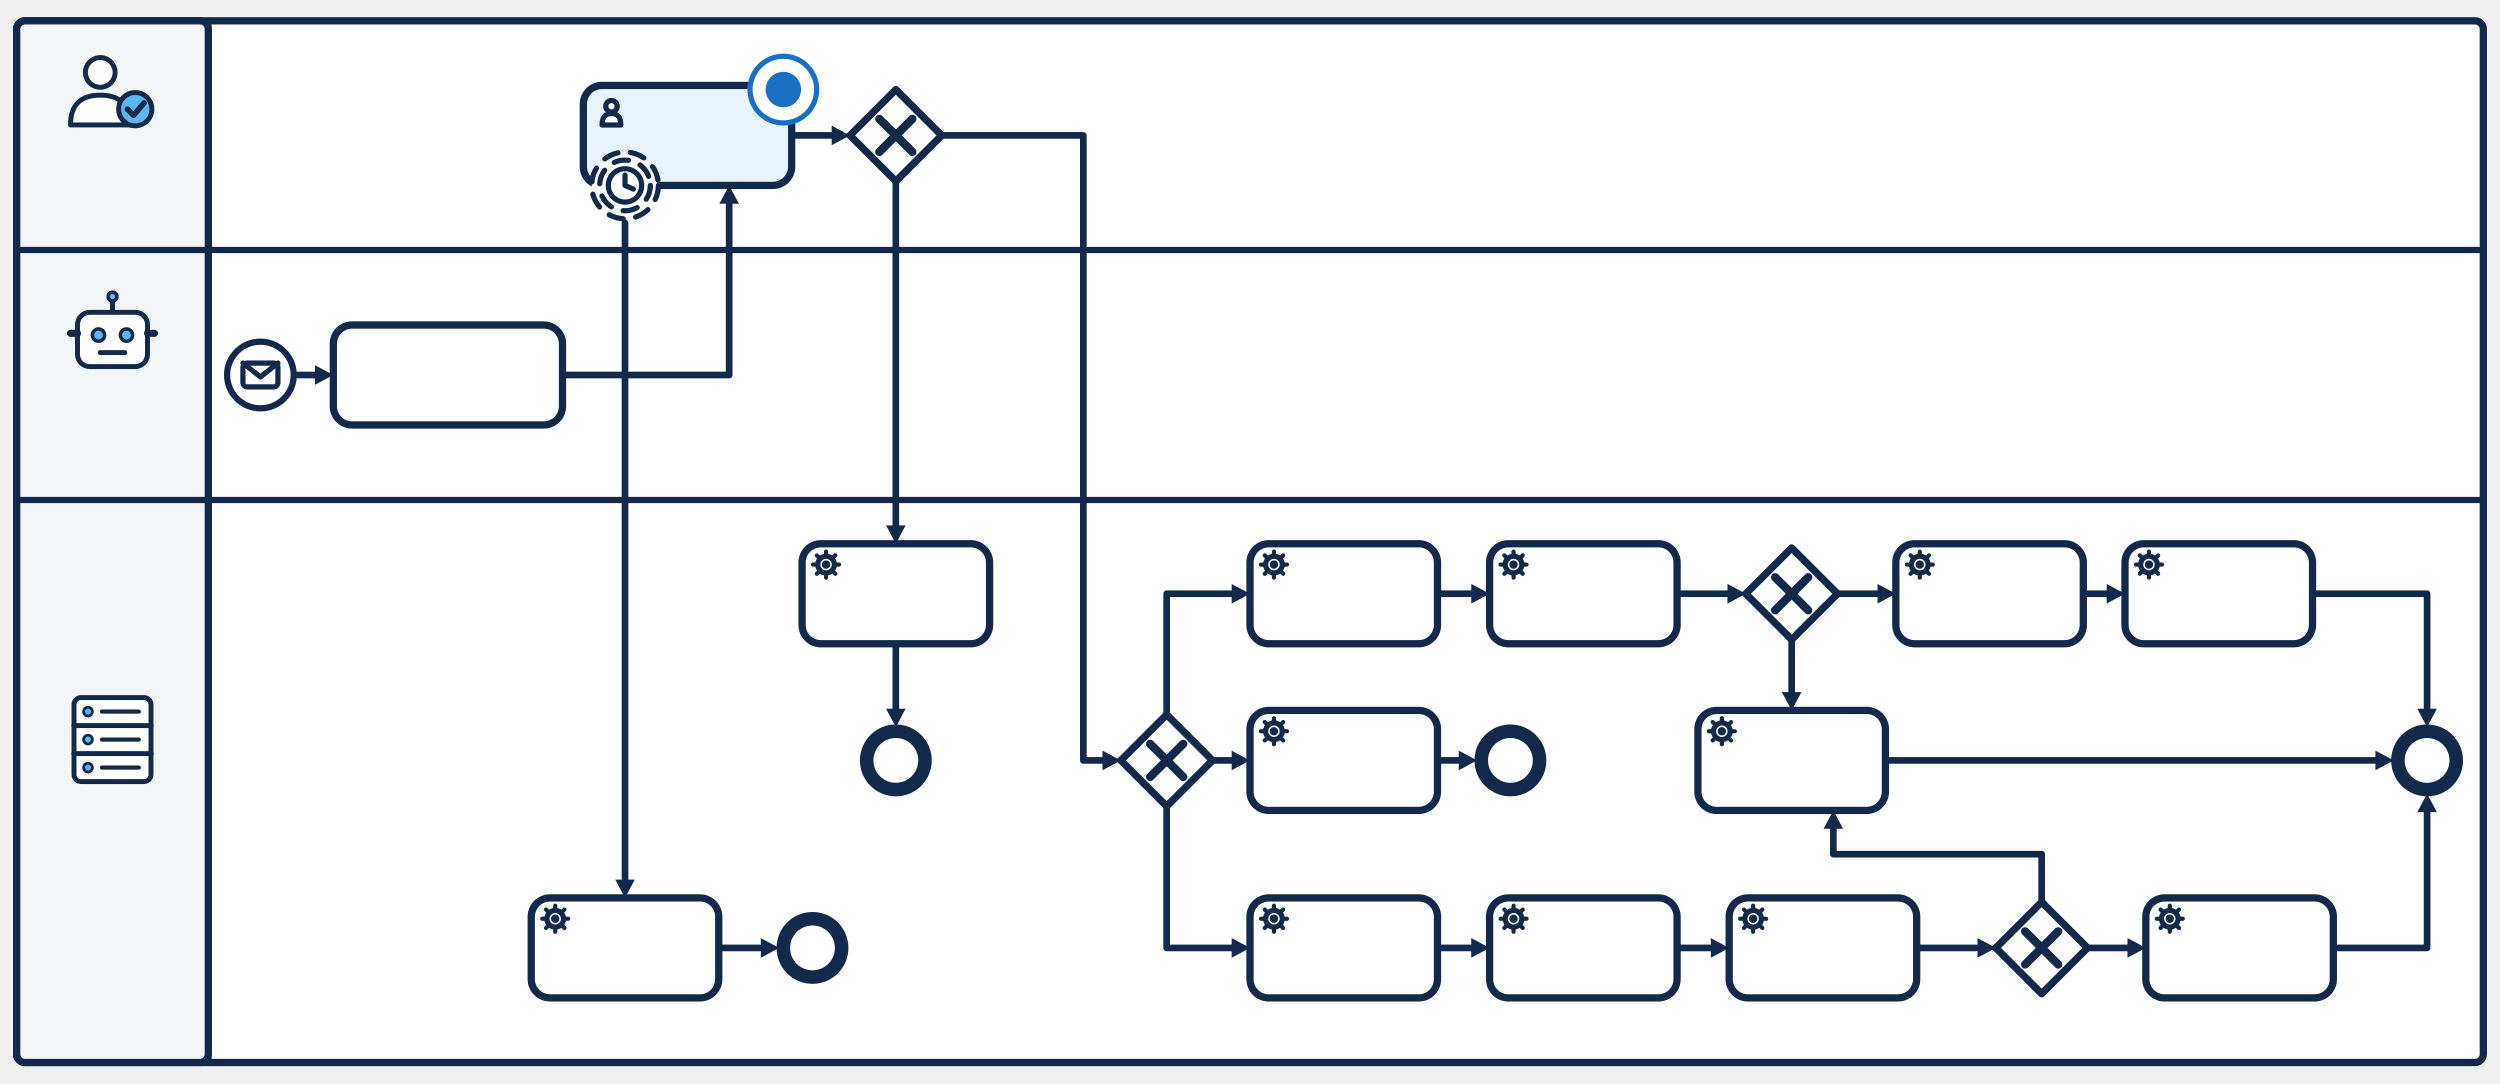
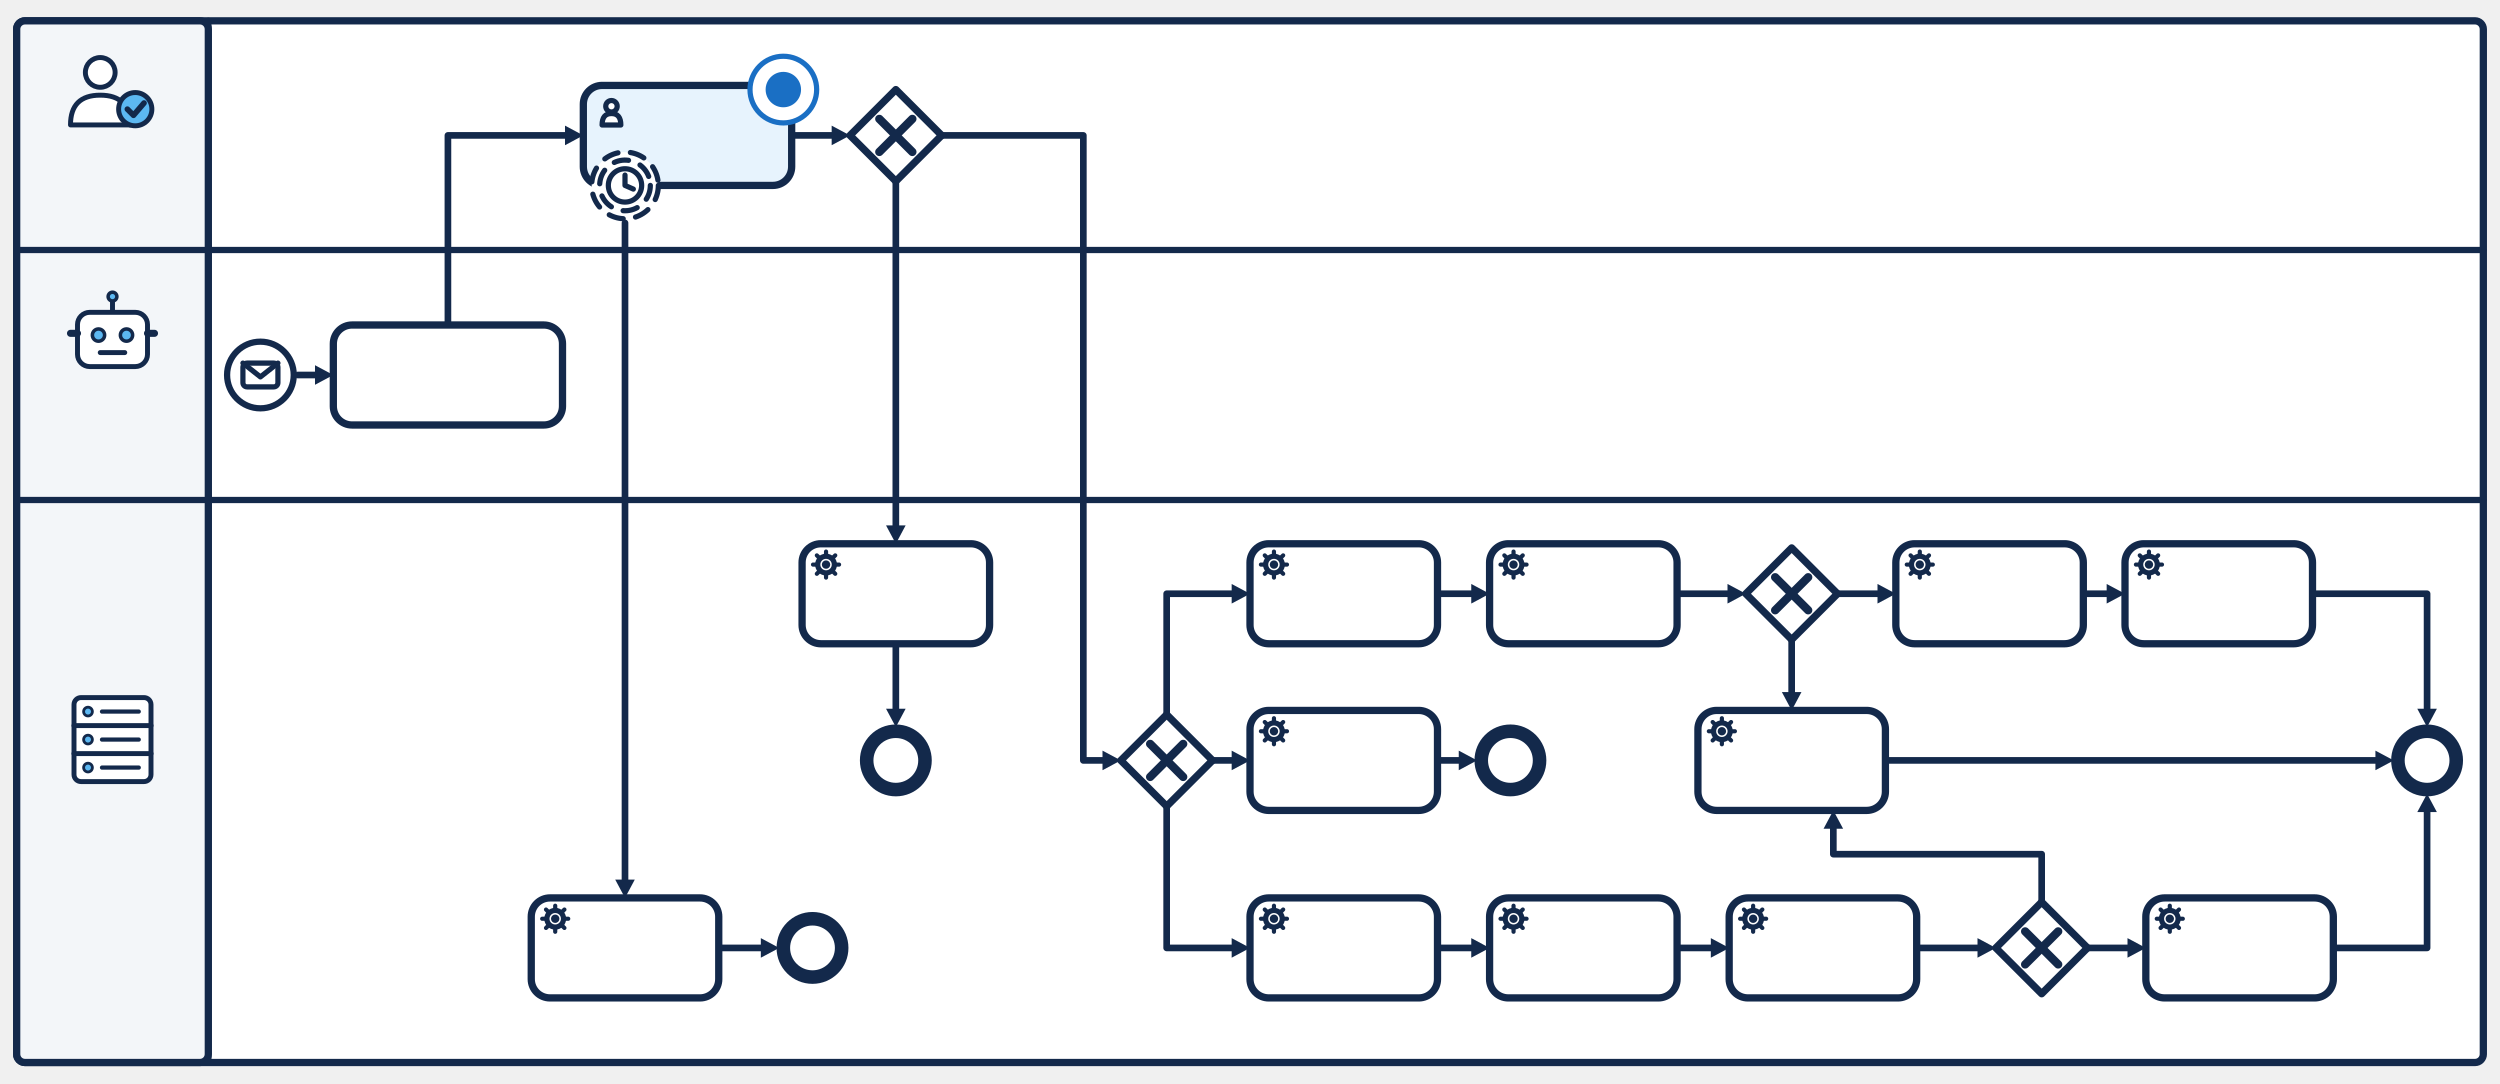
<svg xmlns="http://www.w3.org/2000/svg" viewBox="0 0 1200 520" width="1200" height="520">
  <rect x="8" y="10" width="1184" height="500" rx="4" ry="4" fill="#FFFFFF" stroke="#13294B" stroke-width="3.5" stroke-linecap="round" stroke-linejoin="round" />
  <rect x="8" y="10" width="92" height="500" rx="4" ry="4" fill="#F3F6F9" stroke="#13294B" stroke-width="3.5" stroke-linecap="round" stroke-linejoin="round" />
  <line x1="8" y1="120" x2="1192" y2="120" stroke="#13294B" stroke-width="3" fill="none" stroke-linecap="round" stroke-linejoin="round" />
  <line x1="8" y1="240" x2="1192" y2="240" stroke="#13294B" stroke-width="3" fill="none" stroke-linecap="round" stroke-linejoin="round" />
  <line x1="100" y1="10" x2="100" y2="510" stroke="#13294B" stroke-width="3" fill="none" stroke-linecap="round" stroke-linejoin="round" />
  <g transform="translate(54 44) scale(0.42)">
    <circle cx="-14" cy="-22" r="17" fill="#FFFFFF" stroke="#13294B" stroke-width="5.65" stroke-linecap="round" stroke-linejoin="round" />
    <path d="M -48,38 Q -48,4 -14,4 Q 20,4 20,38 Z" stroke="#13294B" stroke-width="5.65" fill="#FFFFFF" stroke-linecap="round" stroke-linejoin="round" />
    <circle cx="26" cy="20" r="19" fill="#5CB8F2" stroke="#13294B" stroke-width="5.65" stroke-linecap="round" stroke-linejoin="round" />
    <path d="M 17,20 L 24,27 L 36,13" stroke="#13294B" stroke-width="6.46" fill="none" stroke-linecap="round" stroke-linejoin="round" />
  </g>
  <g transform="translate(54 160) scale(0.42)">
    <line x1="0" y1="-38" x2="0" y2="-24" stroke="#13294B" stroke-width="5.65" fill="none" stroke-linecap="round" stroke-linejoin="round" />
    <circle cx="0" cy="-42" r="5" fill="#5CB8F2" stroke="#13294B" stroke-width="4.04" stroke-linecap="round" stroke-linejoin="round" />
    <rect x="-40" y="-24" width="80" height="62" rx="14" ry="14" fill="#FFFFFF" stroke="#13294B" stroke-width="5.65" stroke-linecap="round" stroke-linejoin="round" />
    <circle cx="-16" cy="2" r="7" fill="#5CB8F2" stroke="#13294B" stroke-width="4.04" stroke-linecap="round" stroke-linejoin="round" />
    <circle cx="16" cy="2" r="7" fill="#5CB8F2" stroke="#13294B" stroke-width="4.04" stroke-linecap="round" stroke-linejoin="round" />
    <line x1="-14" y1="22" x2="14" y2="22" stroke="#13294B" stroke-width="5.65" fill="none" stroke-linecap="round" stroke-linejoin="round" />
    <line x1="-48" y1="0" x2="-40" y2="0" stroke="#13294B" stroke-width="8.07" fill="none" stroke-linecap="round" stroke-linejoin="round" />
    <line x1="40" y1="0" x2="48" y2="0" stroke="#13294B" stroke-width="8.07" fill="none" stroke-linecap="round" stroke-linejoin="round" />
  </g>
  <g transform="translate(54 355) scale(0.42)">
    <rect x="-44" y="-48" width="88" height="96" rx="8" ry="8" fill="#FFFFFF" stroke="#13294B" stroke-width="5.65" stroke-linecap="round" stroke-linejoin="round" />
    <line x1="-44" y1="-16" x2="44" y2="-16" stroke="#13294B" stroke-width="5.65" fill="none" stroke-linecap="round" stroke-linejoin="round" />
    <line x1="-44" y1="16" x2="44" y2="16" stroke="#13294B" stroke-width="5.65" fill="none" stroke-linecap="round" stroke-linejoin="round" />
    <circle cx="-28" cy="-32" r="5" fill="#5CB8F2" stroke="#13294B" stroke-width="3.23" stroke-linecap="round" stroke-linejoin="round" />
    <line x1="-12" y1="-32" x2="30" y2="-32" stroke="#13294B" stroke-width="4.84" fill="none" stroke-linecap="round" stroke-linejoin="round" />
    <circle cx="-28" cy="0" r="5" fill="#5CB8F2" stroke="#13294B" stroke-width="3.23" stroke-linecap="round" stroke-linejoin="round" />
    <line x1="-12" y1="0" x2="30" y2="0" stroke="#13294B" stroke-width="4.84" fill="none" stroke-linecap="round" stroke-linejoin="round" />
    <circle cx="-28" cy="32" r="5" fill="#5CB8F2" stroke="#13294B" stroke-width="3.23" stroke-linecap="round" stroke-linejoin="round" />
    <line x1="-12" y1="32" x2="30" y2="32" stroke="#13294B" stroke-width="4.84" fill="none" stroke-linecap="round" stroke-linejoin="round" />
  </g>
  <path d="M 143.0,180.0 L 153.0,180.0" stroke="#13294B" stroke-width="3.2" fill="none" stroke-linecap="round" stroke-linejoin="round" />
  <polygon points="160.0,180.0 151.2,184.7 151.2,175.3" fill="#13294B" stroke="none" stroke-width="0" stroke-linecap="round" stroke-linejoin="round" />
-   <path d="M 270.0,180.0 L 350.0,180.0 L 350.0,96.0" stroke="#13294B" stroke-width="3.2" fill="none" stroke-linecap="round" stroke-linejoin="round" />
-   <polygon points="350.0,89.0 354.7,97.8 345.3,97.8" fill="#13294B" stroke="none" stroke-width="0" stroke-linecap="round" stroke-linejoin="round" />
+   <path d="M 215.0,156.0 L 215.0,65.0 L 273.0,65.0" stroke="#13294B" stroke-width="3.2" fill="none" stroke-linecap="round" stroke-linejoin="round" />
+   <polygon points="280.0,65.0 271.2,69.7 271.2,60.3" fill="#13294B" stroke="none" stroke-width="0" stroke-linecap="round" stroke-linejoin="round" />
  <path d="M 380.0,65.0 L 401.0,65.0" stroke="#13294B" stroke-width="3.2" fill="none" stroke-linecap="round" stroke-linejoin="round" />
  <polygon points="408.0,65.0 399.2,69.7 399.2,60.3" fill="#13294B" stroke="none" stroke-width="0" stroke-linecap="round" stroke-linejoin="round" />
  <path d="M 430.0,87.0 L 430.0,254.0" stroke="#13294B" stroke-width="3.2" fill="none" stroke-linecap="round" stroke-linejoin="round" />
  <polygon points="430.0,261.0 425.3,252.2 434.7,252.2" fill="#13294B" stroke="none" stroke-width="0" stroke-linecap="round" stroke-linejoin="round" />
  <path d="M 430.0,309.0 L 430.0,342.0" stroke="#13294B" stroke-width="3.2" fill="none" stroke-linecap="round" stroke-linejoin="round" />
  <polygon points="430.0,349.0 425.3,340.2 434.7,340.2" fill="#13294B" stroke="none" stroke-width="0" stroke-linecap="round" stroke-linejoin="round" />
  <path d="M 300.0,107.0 L 300.0,424.0" stroke="#13294B" stroke-width="3.2" fill="none" stroke-linecap="round" stroke-linejoin="round" />
  <polygon points="300.0,431.0 295.3,422.2 304.7,422.2" fill="#13294B" stroke="none" stroke-width="0" stroke-linecap="round" stroke-linejoin="round" />
  <path d="M 345.0,455.0 L 367.0,455.0" stroke="#13294B" stroke-width="3.2" fill="none" stroke-linecap="round" stroke-linejoin="round" />
  <polygon points="374.0,455.0 365.2,459.7 365.2,450.3" fill="#13294B" stroke="none" stroke-width="0" stroke-linecap="round" stroke-linejoin="round" />
  <path d="M 452.0,65.0 L 520.0,65.0 L 520.0,365.0 L 531.0,365.0" stroke="#13294B" stroke-width="3.2" fill="none" stroke-linecap="round" stroke-linejoin="round" />
  <polygon points="538.0,365.0 529.2,369.7 529.2,360.3" fill="#13294B" stroke="none" stroke-width="0" stroke-linecap="round" stroke-linejoin="round" />
  <path d="M 560.0,343.0 L 560.0,285.0 L 593.0,285.0" stroke="#13294B" stroke-width="3.2" fill="none" stroke-linecap="round" stroke-linejoin="round" />
  <polygon points="600.0,285.0 591.2,289.7 591.2,280.3" fill="#13294B" stroke="none" stroke-width="0" stroke-linecap="round" stroke-linejoin="round" />
  <path d="M 582.0,365.0 L 593.0,365.0" stroke="#13294B" stroke-width="3.2" fill="none" stroke-linecap="round" stroke-linejoin="round" />
  <polygon points="600.0,365.0 591.2,369.7 591.2,360.3" fill="#13294B" stroke="none" stroke-width="0" stroke-linecap="round" stroke-linejoin="round" />
  <path d="M 690.0,365.0 L 702.0,365.0" stroke="#13294B" stroke-width="3.2" fill="none" stroke-linecap="round" stroke-linejoin="round" />
  <polygon points="709.0,365.0 700.2,369.7 700.2,360.3" fill="#13294B" stroke="none" stroke-width="0" stroke-linecap="round" stroke-linejoin="round" />
  <path d="M 560.0,387.0 L 560.0,455.0 L 593.0,455.0" stroke="#13294B" stroke-width="3.2" fill="none" stroke-linecap="round" stroke-linejoin="round" />
  <polygon points="600.0,455.0 591.2,459.7 591.2,450.3" fill="#13294B" stroke="none" stroke-width="0" stroke-linecap="round" stroke-linejoin="round" />
  <path d="M 690.0,285.0 L 708.0,285.0" stroke="#13294B" stroke-width="3.2" fill="none" stroke-linecap="round" stroke-linejoin="round" />
  <polygon points="715.0,285.0 706.2,289.7 706.2,280.3" fill="#13294B" stroke="none" stroke-width="0" stroke-linecap="round" stroke-linejoin="round" />
  <path d="M 805.0,285.0 L 831.0,285.0" stroke="#13294B" stroke-width="3.2" fill="none" stroke-linecap="round" stroke-linejoin="round" />
  <polygon points="838.0,285.0 829.2,289.7 829.2,280.3" fill="#13294B" stroke="none" stroke-width="0" stroke-linecap="round" stroke-linejoin="round" />
  <path d="M 882.0,285.0 L 903.0,285.0" stroke="#13294B" stroke-width="3.2" fill="none" stroke-linecap="round" stroke-linejoin="round" />
  <polygon points="910.0,285.0 901.2,289.7 901.2,280.3" fill="#13294B" stroke="none" stroke-width="0" stroke-linecap="round" stroke-linejoin="round" />
  <path d="M 1000.0,285.0 L 1013.0,285.0" stroke="#13294B" stroke-width="3.2" fill="none" stroke-linecap="round" stroke-linejoin="round" />
  <polygon points="1020.0,285.0 1011.2,289.7 1011.2,280.3" fill="#13294B" stroke="none" stroke-width="0" stroke-linecap="round" stroke-linejoin="round" />
  <path d="M 1110.0,285.0 L 1165.0,285.0 L 1165.0,342.0" stroke="#13294B" stroke-width="3.2" fill="none" stroke-linecap="round" stroke-linejoin="round" />
  <polygon points="1165.0,349.0 1160.3,340.2 1169.7,340.2" fill="#13294B" stroke="none" stroke-width="0" stroke-linecap="round" stroke-linejoin="round" />
  <path d="M 860.0,307.0 L 860.0,334.0" stroke="#13294B" stroke-width="3.2" fill="none" stroke-linecap="round" stroke-linejoin="round" />
  <polygon points="860.0,341.0 855.3,332.2 864.7,332.2" fill="#13294B" stroke="none" stroke-width="0" stroke-linecap="round" stroke-linejoin="round" />
  <path d="M 905.0,365.0 L 1142.0,365.0" stroke="#13294B" stroke-width="3.2" fill="none" stroke-linecap="round" stroke-linejoin="round" />
  <polygon points="1149.0,365.0 1140.2,369.7 1140.2,360.3" fill="#13294B" stroke="none" stroke-width="0" stroke-linecap="round" stroke-linejoin="round" />
  <path d="M 690.0,455.0 L 708.0,455.0" stroke="#13294B" stroke-width="3.2" fill="none" stroke-linecap="round" stroke-linejoin="round" />
  <polygon points="715.0,455.0 706.2,459.7 706.2,450.3" fill="#13294B" stroke="none" stroke-width="0" stroke-linecap="round" stroke-linejoin="round" />
  <path d="M 805.0,455.0 L 823.0,455.0" stroke="#13294B" stroke-width="3.2" fill="none" stroke-linecap="round" stroke-linejoin="round" />
  <polygon points="830.0,455.0 821.2,459.7 821.2,450.3" fill="#13294B" stroke="none" stroke-width="0" stroke-linecap="round" stroke-linejoin="round" />
  <path d="M 920.0,455.0 L 951.0,455.0" stroke="#13294B" stroke-width="3.2" fill="none" stroke-linecap="round" stroke-linejoin="round" />
  <polygon points="958.0,455.0 949.2,459.7 949.2,450.3" fill="#13294B" stroke="none" stroke-width="0" stroke-linecap="round" stroke-linejoin="round" />
  <path d="M 1002.0,455.0 L 1023.0,455.0" stroke="#13294B" stroke-width="3.2" fill="none" stroke-linecap="round" stroke-linejoin="round" />
  <polygon points="1030.0,455.0 1021.2,459.7 1021.2,450.3" fill="#13294B" stroke="none" stroke-width="0" stroke-linecap="round" stroke-linejoin="round" />
  <path d="M 1120.0,455.0 L 1165.0,455.0 L 1165.0,388.0" stroke="#13294B" stroke-width="3.2" fill="none" stroke-linecap="round" stroke-linejoin="round" />
  <polygon points="1165.0,381.0 1169.7,389.8 1160.3,389.8" fill="#13294B" stroke="none" stroke-width="0" stroke-linecap="round" stroke-linejoin="round" />
  <path d="M 980.0,433.0 L 980.0,410.0 L 880.0,410.0 L 880.0,396.0" stroke="#13294B" stroke-width="3.2" fill="none" stroke-linecap="round" stroke-linejoin="round" />
  <polygon points="880.0,389.0 884.7,397.8 875.3,397.8" fill="#13294B" stroke="none" stroke-width="0" stroke-linecap="round" stroke-linejoin="round" />
  <circle cx="125" cy="180" r="16" fill="#FFFFFF" stroke="#13294B" stroke-width="3" stroke-linecap="round" stroke-linejoin="round" />
  <rect x="116.6" y="174.288" width="16.8" height="11.424" rx="2" ry="2" fill="#FFFFFF" stroke="#13294B" stroke-width="2.5" stroke-linecap="round" stroke-linejoin="round" />
  <path d="M 116.6,174.288 L 125,180.914 L 133.4,174.288" stroke="#13294B" stroke-width="2.5" fill="none" stroke-linecap="round" stroke-linejoin="round" />
  <rect x="160.0" y="156.0" width="110" height="48" rx="9" ry="9" fill="#FFFFFF" stroke="#13294B" stroke-width="3.5" stroke-linecap="round" stroke-linejoin="round" />
  <rect x="280.0" y="41.0" width="100" height="48" rx="9" ry="9" fill="#E7F3FD" stroke="#13294B" stroke-width="3.5" stroke-linecap="round" stroke-linejoin="round" />
  <circle cx="293.5" cy="51.0" r="2.75" fill="#FFFFFF" stroke="#13294B" stroke-width="2.5" stroke-linecap="round" stroke-linejoin="round" />
  <path d="M 289.0,60.0 Q 289.0,54.5 293.5,54.5 Q 298.0,54.5 298.0,60.0 Z" stroke="#13294B" stroke-width="2.5" fill="#FFFFFF" stroke-linecap="round" stroke-linejoin="round" />
  <rect x="385.0" y="261.0" width="90" height="48" rx="9" ry="9" fill="#FFFFFF" stroke="#13294B" stroke-width="3.5" stroke-linecap="round" stroke-linejoin="round" />
  <line x1="400.5" y1="271.0" x2="402.75" y2="271.0" stroke="#13294B" stroke-width="2.0" fill="none" stroke-linecap="round" stroke-linejoin="round" />
  <line x1="399.328" y1="273.828" x2="400.919" y2="275.419" stroke="#13294B" stroke-width="2.0" fill="none" stroke-linecap="round" stroke-linejoin="round" />
  <line x1="396.5" y1="275.0" x2="396.5" y2="277.25" stroke="#13294B" stroke-width="2.0" fill="none" stroke-linecap="round" stroke-linejoin="round" />
  <line x1="393.672" y1="273.828" x2="392.081" y2="275.419" stroke="#13294B" stroke-width="2.0" fill="none" stroke-linecap="round" stroke-linejoin="round" />
  <line x1="392.5" y1="271.0" x2="390.25" y2="271.0" stroke="#13294B" stroke-width="2.0" fill="none" stroke-linecap="round" stroke-linejoin="round" />
  <line x1="393.672" y1="268.172" x2="392.081" y2="266.581" stroke="#13294B" stroke-width="2.0" fill="none" stroke-linecap="round" stroke-linejoin="round" />
  <line x1="396.5" y1="267.0" x2="396.5" y2="264.75" stroke="#13294B" stroke-width="2.0" fill="none" stroke-linecap="round" stroke-linejoin="round" />
  <line x1="399.328" y1="268.172" x2="400.919" y2="266.581" stroke="#13294B" stroke-width="2.0" fill="none" stroke-linecap="round" stroke-linejoin="round" />
  <circle cx="396.5" cy="271.0" r="4.0" fill="#FFFFFF" stroke="#13294B" stroke-width="2.5" stroke-linecap="round" stroke-linejoin="round" />
  <circle cx="396.5" cy="271.0" r="1.52" fill="#13294B" stroke="#13294B" stroke-width="1" stroke-linecap="round" stroke-linejoin="round" />
  <rect x="255.0" y="431.0" width="90" height="48" rx="9" ry="9" fill="#FFFFFF" stroke="#13294B" stroke-width="3.5" stroke-linecap="round" stroke-linejoin="round" />
  <line x1="270.5" y1="441.0" x2="272.75" y2="441.0" stroke="#13294B" stroke-width="2.0" fill="none" stroke-linecap="round" stroke-linejoin="round" />
  <line x1="269.328" y1="443.828" x2="270.919" y2="445.419" stroke="#13294B" stroke-width="2.0" fill="none" stroke-linecap="round" stroke-linejoin="round" />
  <line x1="266.5" y1="445.0" x2="266.5" y2="447.25" stroke="#13294B" stroke-width="2.0" fill="none" stroke-linecap="round" stroke-linejoin="round" />
  <line x1="263.672" y1="443.828" x2="262.081" y2="445.419" stroke="#13294B" stroke-width="2.0" fill="none" stroke-linecap="round" stroke-linejoin="round" />
  <line x1="262.5" y1="441.0" x2="260.25" y2="441.0" stroke="#13294B" stroke-width="2.0" fill="none" stroke-linecap="round" stroke-linejoin="round" />
  <line x1="263.672" y1="438.172" x2="262.081" y2="436.581" stroke="#13294B" stroke-width="2.0" fill="none" stroke-linecap="round" stroke-linejoin="round" />
  <line x1="266.5" y1="437.0" x2="266.5" y2="434.75" stroke="#13294B" stroke-width="2.0" fill="none" stroke-linecap="round" stroke-linejoin="round" />
  <line x1="269.328" y1="438.172" x2="270.919" y2="436.581" stroke="#13294B" stroke-width="2.0" fill="none" stroke-linecap="round" stroke-linejoin="round" />
  <circle cx="266.5" cy="441.0" r="4.0" fill="#FFFFFF" stroke="#13294B" stroke-width="2.5" stroke-linecap="round" stroke-linejoin="round" />
  <circle cx="266.5" cy="441.0" r="1.52" fill="#13294B" stroke="#13294B" stroke-width="1" stroke-linecap="round" stroke-linejoin="round" />
  <rect x="600.0" y="261.0" width="90" height="48" rx="9" ry="9" fill="#FFFFFF" stroke="#13294B" stroke-width="3.5" stroke-linecap="round" stroke-linejoin="round" />
  <line x1="615.5" y1="271.0" x2="617.75" y2="271.0" stroke="#13294B" stroke-width="2.0" fill="none" stroke-linecap="round" stroke-linejoin="round" />
  <line x1="614.328" y1="273.828" x2="615.919" y2="275.419" stroke="#13294B" stroke-width="2.0" fill="none" stroke-linecap="round" stroke-linejoin="round" />
  <line x1="611.5" y1="275.0" x2="611.5" y2="277.25" stroke="#13294B" stroke-width="2.0" fill="none" stroke-linecap="round" stroke-linejoin="round" />
  <line x1="608.672" y1="273.828" x2="607.081" y2="275.419" stroke="#13294B" stroke-width="2.0" fill="none" stroke-linecap="round" stroke-linejoin="round" />
  <line x1="607.5" y1="271.0" x2="605.25" y2="271.0" stroke="#13294B" stroke-width="2.0" fill="none" stroke-linecap="round" stroke-linejoin="round" />
  <line x1="608.672" y1="268.172" x2="607.081" y2="266.581" stroke="#13294B" stroke-width="2.0" fill="none" stroke-linecap="round" stroke-linejoin="round" />
  <line x1="611.5" y1="267.0" x2="611.5" y2="264.75" stroke="#13294B" stroke-width="2.0" fill="none" stroke-linecap="round" stroke-linejoin="round" />
  <line x1="614.328" y1="268.172" x2="615.919" y2="266.581" stroke="#13294B" stroke-width="2.0" fill="none" stroke-linecap="round" stroke-linejoin="round" />
  <circle cx="611.5" cy="271.0" r="4.0" fill="#FFFFFF" stroke="#13294B" stroke-width="2.5" stroke-linecap="round" stroke-linejoin="round" />
  <circle cx="611.5" cy="271.0" r="1.52" fill="#13294B" stroke="#13294B" stroke-width="1" stroke-linecap="round" stroke-linejoin="round" />
  <rect x="715.0" y="261.0" width="90" height="48" rx="9" ry="9" fill="#FFFFFF" stroke="#13294B" stroke-width="3.5" stroke-linecap="round" stroke-linejoin="round" />
  <line x1="730.5" y1="271.0" x2="732.75" y2="271.0" stroke="#13294B" stroke-width="2.0" fill="none" stroke-linecap="round" stroke-linejoin="round" />
  <line x1="729.328" y1="273.828" x2="730.919" y2="275.419" stroke="#13294B" stroke-width="2.0" fill="none" stroke-linecap="round" stroke-linejoin="round" />
  <line x1="726.5" y1="275.0" x2="726.5" y2="277.25" stroke="#13294B" stroke-width="2.0" fill="none" stroke-linecap="round" stroke-linejoin="round" />
  <line x1="723.672" y1="273.828" x2="722.081" y2="275.419" stroke="#13294B" stroke-width="2.0" fill="none" stroke-linecap="round" stroke-linejoin="round" />
  <line x1="722.5" y1="271.0" x2="720.25" y2="271.0" stroke="#13294B" stroke-width="2.0" fill="none" stroke-linecap="round" stroke-linejoin="round" />
  <line x1="723.672" y1="268.172" x2="722.081" y2="266.581" stroke="#13294B" stroke-width="2.0" fill="none" stroke-linecap="round" stroke-linejoin="round" />
  <line x1="726.5" y1="267.0" x2="726.5" y2="264.75" stroke="#13294B" stroke-width="2.0" fill="none" stroke-linecap="round" stroke-linejoin="round" />
  <line x1="729.328" y1="268.172" x2="730.919" y2="266.581" stroke="#13294B" stroke-width="2.0" fill="none" stroke-linecap="round" stroke-linejoin="round" />
  <circle cx="726.5" cy="271.0" r="4.0" fill="#FFFFFF" stroke="#13294B" stroke-width="2.5" stroke-linecap="round" stroke-linejoin="round" />
  <circle cx="726.5" cy="271.0" r="1.52" fill="#13294B" stroke="#13294B" stroke-width="1" stroke-linecap="round" stroke-linejoin="round" />
  <rect x="910.0" y="261.0" width="90" height="48" rx="9" ry="9" fill="#FFFFFF" stroke="#13294B" stroke-width="3.5" stroke-linecap="round" stroke-linejoin="round" />
  <line x1="925.5" y1="271.0" x2="927.75" y2="271.0" stroke="#13294B" stroke-width="2.0" fill="none" stroke-linecap="round" stroke-linejoin="round" />
  <line x1="924.328" y1="273.828" x2="925.919" y2="275.419" stroke="#13294B" stroke-width="2.0" fill="none" stroke-linecap="round" stroke-linejoin="round" />
  <line x1="921.5" y1="275.0" x2="921.5" y2="277.25" stroke="#13294B" stroke-width="2.0" fill="none" stroke-linecap="round" stroke-linejoin="round" />
  <line x1="918.672" y1="273.828" x2="917.081" y2="275.419" stroke="#13294B" stroke-width="2.0" fill="none" stroke-linecap="round" stroke-linejoin="round" />
  <line x1="917.5" y1="271.0" x2="915.25" y2="271.0" stroke="#13294B" stroke-width="2.0" fill="none" stroke-linecap="round" stroke-linejoin="round" />
  <line x1="918.672" y1="268.172" x2="917.081" y2="266.581" stroke="#13294B" stroke-width="2.0" fill="none" stroke-linecap="round" stroke-linejoin="round" />
  <line x1="921.5" y1="267.0" x2="921.5" y2="264.75" stroke="#13294B" stroke-width="2.0" fill="none" stroke-linecap="round" stroke-linejoin="round" />
  <line x1="924.328" y1="268.172" x2="925.919" y2="266.581" stroke="#13294B" stroke-width="2.0" fill="none" stroke-linecap="round" stroke-linejoin="round" />
  <circle cx="921.5" cy="271.0" r="4.0" fill="#FFFFFF" stroke="#13294B" stroke-width="2.5" stroke-linecap="round" stroke-linejoin="round" />
  <circle cx="921.5" cy="271.0" r="1.52" fill="#13294B" stroke="#13294B" stroke-width="1" stroke-linecap="round" stroke-linejoin="round" />
  <rect x="1020.0" y="261.0" width="90" height="48" rx="9" ry="9" fill="#FFFFFF" stroke="#13294B" stroke-width="3.5" stroke-linecap="round" stroke-linejoin="round" />
  <line x1="1035.5" y1="271.0" x2="1037.75" y2="271.0" stroke="#13294B" stroke-width="2.0" fill="none" stroke-linecap="round" stroke-linejoin="round" />
  <line x1="1034.328" y1="273.828" x2="1035.919" y2="275.419" stroke="#13294B" stroke-width="2.0" fill="none" stroke-linecap="round" stroke-linejoin="round" />
  <line x1="1031.5" y1="275.0" x2="1031.5" y2="277.25" stroke="#13294B" stroke-width="2.0" fill="none" stroke-linecap="round" stroke-linejoin="round" />
  <line x1="1028.672" y1="273.828" x2="1027.081" y2="275.419" stroke="#13294B" stroke-width="2.0" fill="none" stroke-linecap="round" stroke-linejoin="round" />
  <line x1="1027.5" y1="271.0" x2="1025.25" y2="271.0" stroke="#13294B" stroke-width="2.0" fill="none" stroke-linecap="round" stroke-linejoin="round" />
  <line x1="1028.672" y1="268.172" x2="1027.081" y2="266.581" stroke="#13294B" stroke-width="2.0" fill="none" stroke-linecap="round" stroke-linejoin="round" />
  <line x1="1031.5" y1="267.0" x2="1031.5" y2="264.75" stroke="#13294B" stroke-width="2.0" fill="none" stroke-linecap="round" stroke-linejoin="round" />
  <line x1="1034.328" y1="268.172" x2="1035.919" y2="266.581" stroke="#13294B" stroke-width="2.0" fill="none" stroke-linecap="round" stroke-linejoin="round" />
  <circle cx="1031.5" cy="271.0" r="4.0" fill="#FFFFFF" stroke="#13294B" stroke-width="2.5" stroke-linecap="round" stroke-linejoin="round" />
  <circle cx="1031.5" cy="271.0" r="1.52" fill="#13294B" stroke="#13294B" stroke-width="1" stroke-linecap="round" stroke-linejoin="round" />
  <rect x="600.0" y="341.0" width="90" height="48" rx="9" ry="9" fill="#FFFFFF" stroke="#13294B" stroke-width="3.5" stroke-linecap="round" stroke-linejoin="round" />
  <line x1="615.5" y1="351.0" x2="617.75" y2="351.0" stroke="#13294B" stroke-width="2.0" fill="none" stroke-linecap="round" stroke-linejoin="round" />
  <line x1="614.328" y1="353.828" x2="615.919" y2="355.419" stroke="#13294B" stroke-width="2.0" fill="none" stroke-linecap="round" stroke-linejoin="round" />
  <line x1="611.5" y1="355.0" x2="611.5" y2="357.25" stroke="#13294B" stroke-width="2.0" fill="none" stroke-linecap="round" stroke-linejoin="round" />
  <line x1="608.672" y1="353.828" x2="607.081" y2="355.419" stroke="#13294B" stroke-width="2.0" fill="none" stroke-linecap="round" stroke-linejoin="round" />
  <line x1="607.5" y1="351.0" x2="605.25" y2="351.0" stroke="#13294B" stroke-width="2.0" fill="none" stroke-linecap="round" stroke-linejoin="round" />
  <line x1="608.672" y1="348.172" x2="607.081" y2="346.581" stroke="#13294B" stroke-width="2.0" fill="none" stroke-linecap="round" stroke-linejoin="round" />
  <line x1="611.5" y1="347.0" x2="611.5" y2="344.75" stroke="#13294B" stroke-width="2.0" fill="none" stroke-linecap="round" stroke-linejoin="round" />
  <line x1="614.328" y1="348.172" x2="615.919" y2="346.581" stroke="#13294B" stroke-width="2.0" fill="none" stroke-linecap="round" stroke-linejoin="round" />
  <circle cx="611.5" cy="351.0" r="4.0" fill="#FFFFFF" stroke="#13294B" stroke-width="2.5" stroke-linecap="round" stroke-linejoin="round" />
  <circle cx="611.5" cy="351.0" r="1.52" fill="#13294B" stroke="#13294B" stroke-width="1" stroke-linecap="round" stroke-linejoin="round" />
  <rect x="815.0" y="341.0" width="90" height="48" rx="9" ry="9" fill="#FFFFFF" stroke="#13294B" stroke-width="3.5" stroke-linecap="round" stroke-linejoin="round" />
  <line x1="830.5" y1="351.0" x2="832.75" y2="351.0" stroke="#13294B" stroke-width="2.0" fill="none" stroke-linecap="round" stroke-linejoin="round" />
  <line x1="829.328" y1="353.828" x2="830.919" y2="355.419" stroke="#13294B" stroke-width="2.0" fill="none" stroke-linecap="round" stroke-linejoin="round" />
  <line x1="826.5" y1="355.0" x2="826.5" y2="357.25" stroke="#13294B" stroke-width="2.0" fill="none" stroke-linecap="round" stroke-linejoin="round" />
  <line x1="823.672" y1="353.828" x2="822.081" y2="355.419" stroke="#13294B" stroke-width="2.0" fill="none" stroke-linecap="round" stroke-linejoin="round" />
  <line x1="822.5" y1="351.0" x2="820.25" y2="351.0" stroke="#13294B" stroke-width="2.0" fill="none" stroke-linecap="round" stroke-linejoin="round" />
  <line x1="823.672" y1="348.172" x2="822.081" y2="346.581" stroke="#13294B" stroke-width="2.0" fill="none" stroke-linecap="round" stroke-linejoin="round" />
  <line x1="826.5" y1="347.0" x2="826.5" y2="344.75" stroke="#13294B" stroke-width="2.0" fill="none" stroke-linecap="round" stroke-linejoin="round" />
  <line x1="829.328" y1="348.172" x2="830.919" y2="346.581" stroke="#13294B" stroke-width="2.0" fill="none" stroke-linecap="round" stroke-linejoin="round" />
  <circle cx="826.5" cy="351.0" r="4.0" fill="#FFFFFF" stroke="#13294B" stroke-width="2.5" stroke-linecap="round" stroke-linejoin="round" />
  <circle cx="826.5" cy="351.0" r="1.52" fill="#13294B" stroke="#13294B" stroke-width="1" stroke-linecap="round" stroke-linejoin="round" />
  <rect x="600.0" y="431.0" width="90" height="48" rx="9" ry="9" fill="#FFFFFF" stroke="#13294B" stroke-width="3.5" stroke-linecap="round" stroke-linejoin="round" />
  <line x1="615.5" y1="441.0" x2="617.75" y2="441.0" stroke="#13294B" stroke-width="2.0" fill="none" stroke-linecap="round" stroke-linejoin="round" />
  <line x1="614.328" y1="443.828" x2="615.919" y2="445.419" stroke="#13294B" stroke-width="2.0" fill="none" stroke-linecap="round" stroke-linejoin="round" />
  <line x1="611.5" y1="445.0" x2="611.5" y2="447.25" stroke="#13294B" stroke-width="2.0" fill="none" stroke-linecap="round" stroke-linejoin="round" />
  <line x1="608.672" y1="443.828" x2="607.081" y2="445.419" stroke="#13294B" stroke-width="2.0" fill="none" stroke-linecap="round" stroke-linejoin="round" />
  <line x1="607.5" y1="441.0" x2="605.25" y2="441.0" stroke="#13294B" stroke-width="2.0" fill="none" stroke-linecap="round" stroke-linejoin="round" />
  <line x1="608.672" y1="438.172" x2="607.081" y2="436.581" stroke="#13294B" stroke-width="2.0" fill="none" stroke-linecap="round" stroke-linejoin="round" />
  <line x1="611.5" y1="437.0" x2="611.5" y2="434.75" stroke="#13294B" stroke-width="2.0" fill="none" stroke-linecap="round" stroke-linejoin="round" />
  <line x1="614.328" y1="438.172" x2="615.919" y2="436.581" stroke="#13294B" stroke-width="2.0" fill="none" stroke-linecap="round" stroke-linejoin="round" />
  <circle cx="611.5" cy="441.0" r="4.0" fill="#FFFFFF" stroke="#13294B" stroke-width="2.5" stroke-linecap="round" stroke-linejoin="round" />
  <circle cx="611.5" cy="441.0" r="1.52" fill="#13294B" stroke="#13294B" stroke-width="1" stroke-linecap="round" stroke-linejoin="round" />
  <rect x="715.0" y="431.0" width="90" height="48" rx="9" ry="9" fill="#FFFFFF" stroke="#13294B" stroke-width="3.5" stroke-linecap="round" stroke-linejoin="round" />
  <line x1="730.5" y1="441.0" x2="732.75" y2="441.0" stroke="#13294B" stroke-width="2.0" fill="none" stroke-linecap="round" stroke-linejoin="round" />
  <line x1="729.328" y1="443.828" x2="730.919" y2="445.419" stroke="#13294B" stroke-width="2.0" fill="none" stroke-linecap="round" stroke-linejoin="round" />
  <line x1="726.5" y1="445.0" x2="726.5" y2="447.25" stroke="#13294B" stroke-width="2.0" fill="none" stroke-linecap="round" stroke-linejoin="round" />
  <line x1="723.672" y1="443.828" x2="722.081" y2="445.419" stroke="#13294B" stroke-width="2.0" fill="none" stroke-linecap="round" stroke-linejoin="round" />
  <line x1="722.5" y1="441.0" x2="720.25" y2="441.0" stroke="#13294B" stroke-width="2.0" fill="none" stroke-linecap="round" stroke-linejoin="round" />
  <line x1="723.672" y1="438.172" x2="722.081" y2="436.581" stroke="#13294B" stroke-width="2.0" fill="none" stroke-linecap="round" stroke-linejoin="round" />
  <line x1="726.5" y1="437.0" x2="726.5" y2="434.75" stroke="#13294B" stroke-width="2.0" fill="none" stroke-linecap="round" stroke-linejoin="round" />
  <line x1="729.328" y1="438.172" x2="730.919" y2="436.581" stroke="#13294B" stroke-width="2.0" fill="none" stroke-linecap="round" stroke-linejoin="round" />
  <circle cx="726.5" cy="441.0" r="4.0" fill="#FFFFFF" stroke="#13294B" stroke-width="2.5" stroke-linecap="round" stroke-linejoin="round" />
  <circle cx="726.5" cy="441.0" r="1.52" fill="#13294B" stroke="#13294B" stroke-width="1" stroke-linecap="round" stroke-linejoin="round" />
  <rect x="830.0" y="431.0" width="90" height="48" rx="9" ry="9" fill="#FFFFFF" stroke="#13294B" stroke-width="3.5" stroke-linecap="round" stroke-linejoin="round" />
  <line x1="845.5" y1="441.0" x2="847.75" y2="441.0" stroke="#13294B" stroke-width="2.0" fill="none" stroke-linecap="round" stroke-linejoin="round" />
  <line x1="844.328" y1="443.828" x2="845.919" y2="445.419" stroke="#13294B" stroke-width="2.0" fill="none" stroke-linecap="round" stroke-linejoin="round" />
  <line x1="841.5" y1="445.0" x2="841.5" y2="447.25" stroke="#13294B" stroke-width="2.0" fill="none" stroke-linecap="round" stroke-linejoin="round" />
  <line x1="838.672" y1="443.828" x2="837.081" y2="445.419" stroke="#13294B" stroke-width="2.0" fill="none" stroke-linecap="round" stroke-linejoin="round" />
  <line x1="837.5" y1="441.0" x2="835.25" y2="441.0" stroke="#13294B" stroke-width="2.0" fill="none" stroke-linecap="round" stroke-linejoin="round" />
  <line x1="838.672" y1="438.172" x2="837.081" y2="436.581" stroke="#13294B" stroke-width="2.0" fill="none" stroke-linecap="round" stroke-linejoin="round" />
  <line x1="841.5" y1="437.0" x2="841.5" y2="434.75" stroke="#13294B" stroke-width="2.0" fill="none" stroke-linecap="round" stroke-linejoin="round" />
  <line x1="844.328" y1="438.172" x2="845.919" y2="436.581" stroke="#13294B" stroke-width="2.0" fill="none" stroke-linecap="round" stroke-linejoin="round" />
  <circle cx="841.5" cy="441.0" r="4.0" fill="#FFFFFF" stroke="#13294B" stroke-width="2.5" stroke-linecap="round" stroke-linejoin="round" />
  <circle cx="841.5" cy="441.0" r="1.52" fill="#13294B" stroke="#13294B" stroke-width="1" stroke-linecap="round" stroke-linejoin="round" />
  <rect x="1030.0" y="431.0" width="90" height="48" rx="9" ry="9" fill="#FFFFFF" stroke="#13294B" stroke-width="3.5" stroke-linecap="round" stroke-linejoin="round" />
  <line x1="1045.5" y1="441.0" x2="1047.75" y2="441.0" stroke="#13294B" stroke-width="2.0" fill="none" stroke-linecap="round" stroke-linejoin="round" />
  <line x1="1044.328" y1="443.828" x2="1045.919" y2="445.419" stroke="#13294B" stroke-width="2.0" fill="none" stroke-linecap="round" stroke-linejoin="round" />
  <line x1="1041.5" y1="445.0" x2="1041.5" y2="447.25" stroke="#13294B" stroke-width="2.0" fill="none" stroke-linecap="round" stroke-linejoin="round" />
  <line x1="1038.672" y1="443.828" x2="1037.081" y2="445.419" stroke="#13294B" stroke-width="2.0" fill="none" stroke-linecap="round" stroke-linejoin="round" />
  <line x1="1037.5" y1="441.0" x2="1035.25" y2="441.0" stroke="#13294B" stroke-width="2.0" fill="none" stroke-linecap="round" stroke-linejoin="round" />
  <line x1="1038.672" y1="438.172" x2="1037.081" y2="436.581" stroke="#13294B" stroke-width="2.0" fill="none" stroke-linecap="round" stroke-linejoin="round" />
  <line x1="1041.5" y1="437.0" x2="1041.5" y2="434.75" stroke="#13294B" stroke-width="2.0" fill="none" stroke-linecap="round" stroke-linejoin="round" />
  <line x1="1044.328" y1="438.172" x2="1045.919" y2="436.581" stroke="#13294B" stroke-width="2.0" fill="none" stroke-linecap="round" stroke-linejoin="round" />
  <circle cx="1041.5" cy="441.0" r="4.0" fill="#FFFFFF" stroke="#13294B" stroke-width="2.5" stroke-linecap="round" stroke-linejoin="round" />
  <circle cx="1041.5" cy="441.0" r="1.52" fill="#13294B" stroke="#13294B" stroke-width="1" stroke-linecap="round" stroke-linejoin="round" />
  <polygon points="430.0,43.0 452.0,65.0 430.0,87.0 408.0,65.0" fill="#FFFFFF" stroke="#13294B" stroke-width="3.5" stroke-linecap="round" stroke-linejoin="round" />
  <line x1="422.08" y1="57.08" x2="437.92" y2="72.92" stroke="#13294B" stroke-width="4" fill="none" stroke-linecap="round" stroke-linejoin="round" />
  <line x1="437.92" y1="57.08" x2="422.08" y2="72.92" stroke="#13294B" stroke-width="4" fill="none" stroke-linecap="round" stroke-linejoin="round" />
  <polygon points="560.0,343.0 582.0,365.0 560.0,387.0 538.0,365.0" fill="#FFFFFF" stroke="#13294B" stroke-width="3.5" stroke-linecap="round" stroke-linejoin="round" />
  <line x1="552.08" y1="357.08" x2="567.92" y2="372.92" stroke="#13294B" stroke-width="4" fill="none" stroke-linecap="round" stroke-linejoin="round" />
  <line x1="567.92" y1="357.08" x2="552.08" y2="372.92" stroke="#13294B" stroke-width="4" fill="none" stroke-linecap="round" stroke-linejoin="round" />
  <polygon points="860.0,263.0 882.0,285.0 860.0,307.0 838.0,285.0" fill="#FFFFFF" stroke="#13294B" stroke-width="3.5" stroke-linecap="round" stroke-linejoin="round" />
  <line x1="852.08" y1="277.08" x2="867.92" y2="292.92" stroke="#13294B" stroke-width="4" fill="none" stroke-linecap="round" stroke-linejoin="round" />
  <line x1="867.92" y1="277.08" x2="852.08" y2="292.92" stroke="#13294B" stroke-width="4" fill="none" stroke-linecap="round" stroke-linejoin="round" />
  <polygon points="980.0,433.0 1002.0,455.0 980.0,477.0 958.0,455.0" fill="#FFFFFF" stroke="#13294B" stroke-width="3.5" stroke-linecap="round" stroke-linejoin="round" />
  <line x1="972.08" y1="447.08" x2="987.92" y2="462.92" stroke="#13294B" stroke-width="4" fill="none" stroke-linecap="round" stroke-linejoin="round" />
  <line x1="987.92" y1="447.08" x2="972.08" y2="462.92" stroke="#13294B" stroke-width="4" fill="none" stroke-linecap="round" stroke-linejoin="round" />
  <circle cx="430" cy="365" r="14" fill="#FFFFFF" stroke="#13294B" stroke-width="6.5" stroke-linecap="round" stroke-linejoin="round" />
  <circle cx="390" cy="455" r="14" fill="#FFFFFF" stroke="#13294B" stroke-width="6.5" stroke-linecap="round" stroke-linejoin="round" />
  <circle cx="725" cy="365" r="14" fill="#FFFFFF" stroke="#13294B" stroke-width="6.5" stroke-linecap="round" stroke-linejoin="round" />
  <circle cx="1165" cy="365" r="14" fill="#FFFFFF" stroke="#13294B" stroke-width="6.5" stroke-linecap="round" stroke-linejoin="round" />
  <circle cx="300.0" cy="89.0" r="16.0" fill="#FFFFFF" stroke="none" />
  <path d="M 316.000,89.000 L 315.969,89.999 L 315.875,90.995 L 315.720,91.982 L 315.503,92.958 L 315.225,93.919 L 314.888,94.860 L 314.493,95.779 M 311.003,100.616 L 310.256,101.281 L 309.469,101.897 L 308.645,102.464 L 307.787,102.977 L 306.899,103.436 L 305.984,103.839 L 305.045,104.184 M 299.133,104.977 L 298.137,104.891 L 297.148,104.744 L 296.170,104.535 L 295.207,104.265 L 294.263,103.936 L 293.342,103.549 L 292.446,103.104 M 287.805,99.357 L 287.182,98.576 L 286.609,97.756 L 286.088,96.903 L 285.621,96.018 L 285.211,95.107 L 284.859,94.171 L 284.565,93.215 M 284.094,87.269 L 284.233,86.279 L 284.434,85.299 L 284.695,84.334 L 285.017,83.387 L 285.397,82.463 L 285.833,81.563 L 286.325,80.693 M 290.318,76.262 L 291.133,75.682 L 291.982,75.154 L 292.863,74.680 L 293.771,74.262 L 294.704,73.902 L 295.657,73.601 L 296.627,73.360 M 302.590,73.211 L 303.571,73.404 L 304.539,73.657 L 305.488,73.971 L 306.416,74.343 L 307.319,74.772 L 308.193,75.257 L 309.036,75.796 M 313.244,80.023 L 313.779,80.868 L 314.260,81.744 L 314.685,82.649 L 315.053,83.579 L 315.363,84.529 L 315.612,85.498 L 315.800,86.480" fill="none" stroke="#13294B" stroke-width="2.5" stroke-linecap="round" stroke-linejoin="round" />
  <path d="M 312.160,89.000 L 312.119,89.999 L 311.996,90.991 L 311.792,91.970 L 311.508,92.928 L 311.146,93.860 L 310.710,94.759 L 310.200,95.620 M 305.848,99.661 L 304.953,100.106 L 304.024,100.475 L 303.067,100.767 L 302.090,100.979 L 301.099,101.110 L 300.101,101.160 L 299.102,101.127 M 293.465,99.255 L 292.645,98.683 L 291.874,98.046 L 291.159,97.348 L 290.503,96.594 L 289.911,95.788 L 289.388,94.936 L 288.936,94.045 M 287.866,88.202 L 287.973,87.208 L 288.161,86.226 L 288.428,85.263 L 288.774,84.325 L 289.196,83.419 L 289.691,82.550 L 290.256,81.725 M 294.864,77.978 L 295.787,77.593 L 296.738,77.286 L 297.711,77.057 L 298.700,76.910 L 299.697,76.844 L 300.697,76.860 L 301.692,76.958 M 307.194,79.196 L 307.975,79.820 L 308.702,80.506 L 309.370,81.250 L 309.975,82.045 L 310.513,82.888 L 310.979,83.773 L 311.371,84.692" fill="none" stroke="#13294B" stroke-width="2.5" stroke-linecap="round" stroke-linejoin="round" />
  <circle cx="300" cy="89" r="8.0" fill="#FFFFFF" stroke="#13294B" stroke-width="2.5" stroke-linecap="round" stroke-linejoin="round" />
  <path d="M 300,84.04 L 300,89 L 304.0,90.76" stroke="#13294B" stroke-width="2.5" fill="none" stroke-linecap="round" stroke-linejoin="round" />
  <circle cx="376.0" cy="43.0" r="16" fill="#FFFFFF" stroke="#1A6FC4" stroke-width="2.5" stroke-linecap="round" stroke-linejoin="round" />
  <circle cx="376.0" cy="43.0" r="8" fill="#1A6FC4" stroke="#1A6FC4" stroke-width="1" stroke-linecap="round" stroke-linejoin="round" />
</svg>
